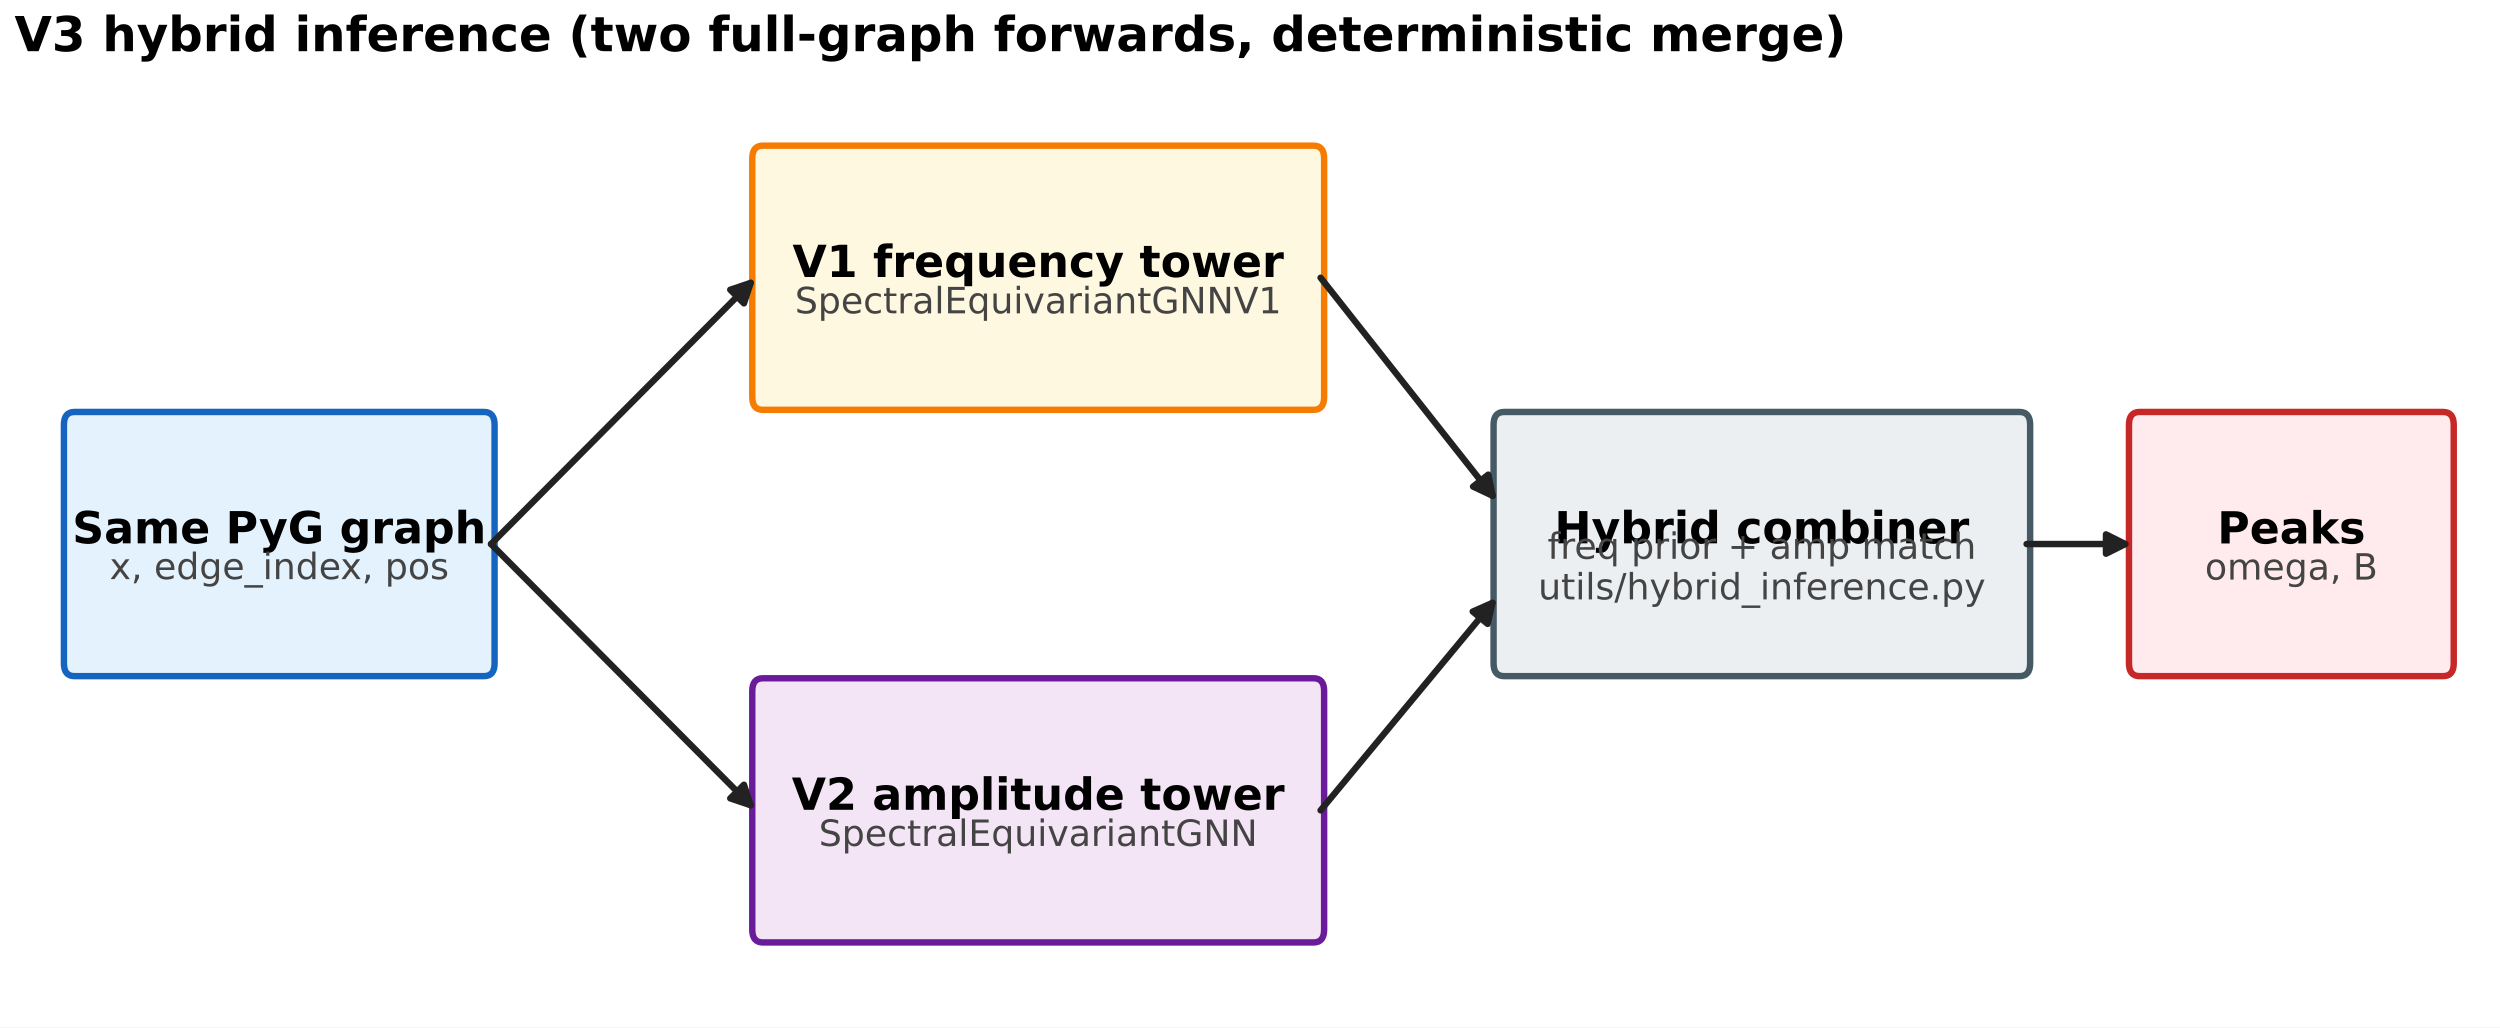
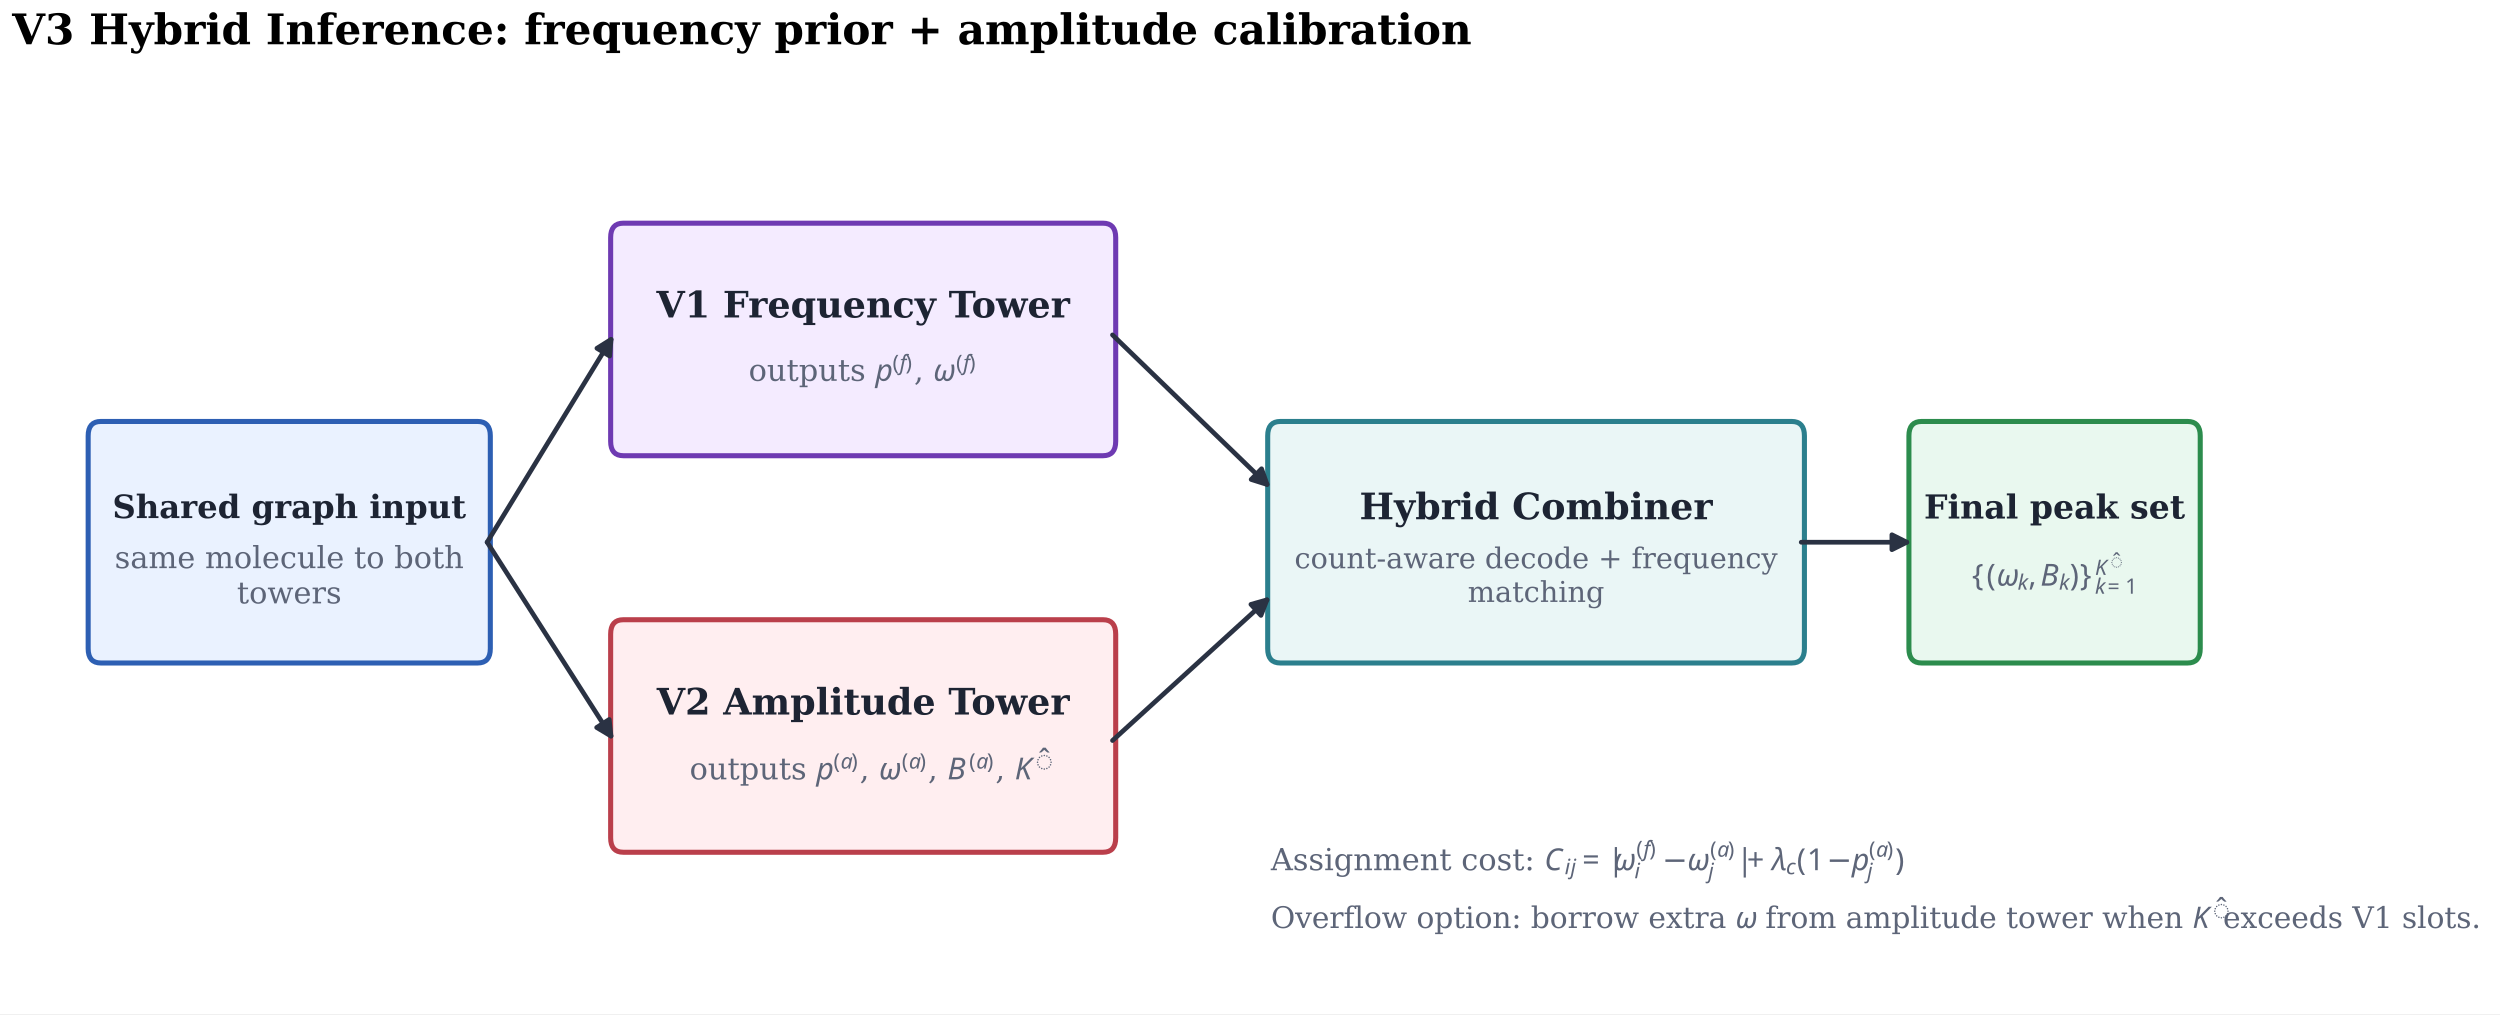
- <svg xmlns="http://www.w3.org/2000/svg" width="621pt" height="255.166pt" viewBox="0 0 621 255.166" version="1.1">
+ <svg xmlns="http://www.w3.org/2000/svg" width="739.38pt" height="299.898pt" viewBox="0 0 739.38 299.898" version="1.1">
  <defs>
    <style type="text/css">*{stroke-linejoin: round; stroke-linecap: butt}</style>
  </defs>
  <g id="figure_1">
    <g id="patch_1">
-       <path d="M 0 255.166  L 621 255.166  L 621 0  L 0 0  z " style="fill: #ffffff" />
+       <path d="M 0 299.898  L 739.38 299.898  L 739.38 0  L 0 0  z " style="fill: #ffffff" />
    </g>
    <g id="axes_1">
      <g id="patch_2">
-         <path d="M 18.507 167.953  L 120.222 167.953  Q 122.853 167.953 122.853 164.777  L 122.853 105.507  Q 122.853 102.332 120.222 102.332  L 18.507 102.332  Q 15.876 102.332 15.876 105.507  L 15.876 164.777  Q 15.876 167.953 18.507 167.953  z " clip-path="url(#p12313ee23b)" style="fill: #e3f2fd; stroke: #1565c0; stroke-width: 1.6; stroke-linejoin: miter" />
+         <path d="M 29.822 196.08  L 141.266 196.08  Q 145.012 196.08 145.012 191.815  L 145.012 128.912  Q 145.012 124.647 141.266 124.647  L 29.822 124.647  Q 26.076 124.647 26.076 128.912  L 26.076 191.815  Q 26.076 196.08 29.822 196.08  z " clip-path="url(#pcd08aa9a4f)" style="fill: #eaf2ff; stroke: #2d5fb3; stroke-width: 1.5; stroke-linejoin: miter" />
      </g>
      <g id="patch_3">
-         <path d="M 189.494 101.803  L 326.283 101.803  Q 328.914 101.803 328.914 98.627  L 328.914 39.357  Q 328.914 36.182 326.283 36.182  L 189.494 36.182  Q 186.863 36.182 186.863 39.357  L 186.863 98.627  Q 186.863 101.803 189.494 101.803  z " clip-path="url(#p12313ee23b)" style="fill: #fff8e1; stroke: #f57c00; stroke-width: 1.6; stroke-linejoin: miter" />
+         <path d="M 184.345 134.776  L 326.225 134.776  Q 329.971 134.776 329.971 130.511  L 329.971 70.273  Q 329.971 66.009 326.225 66.009  L 184.345 66.009  Q 180.599 66.009 180.599 70.273  L 180.599 130.511  Q 180.599 134.776 184.345 134.776  z " clip-path="url(#pcd08aa9a4f)" style="fill: #f4ebff; stroke: #6e3ab2; stroke-width: 1.5; stroke-linejoin: miter" />
      </g>
      <g id="patch_4">
-         <path d="M 189.494 234.103  L 326.283 234.103  Q 328.914 234.103 328.914 230.927  L 328.914 171.657  Q 328.914 168.482 326.283 168.482  L 189.494 168.482  Q 186.863 168.482 186.863 171.657  L 186.863 230.927  Q 186.863 234.103 189.494 234.103  z " clip-path="url(#p12313ee23b)" style="fill: #f3e5f5; stroke: #6a1b9a; stroke-width: 1.6; stroke-linejoin: miter" />
+         <path d="M 184.345 252.053  L 326.225 252.053  Q 329.971 252.053 329.971 247.788  L 329.971 187.55  Q 329.971 183.286 326.225 183.286  L 184.345 183.286  Q 180.599 183.286 180.599 187.55  L 180.599 247.788  Q 180.599 252.053 184.345 252.053  z " clip-path="url(#pcd08aa9a4f)" style="fill: #ffeef0; stroke: #ba3f4b; stroke-width: 1.5; stroke-linejoin: miter" />
      </g>
      <g id="patch_5">
-         <path d="M 373.634 167.953  L 501.655 167.953  Q 504.285 167.953 504.285 164.777  L 504.285 105.507  Q 504.285 102.332 501.655 102.332  L 373.634 102.332  Q 371.003 102.332 371.003 105.507  L 371.003 164.777  Q 371.003 167.953 373.634 167.953  z " clip-path="url(#p12313ee23b)" style="fill: #eceff1; stroke: #455a64; stroke-width: 1.6; stroke-linejoin: miter" />
+         <path d="M 378.67 196.08  L 529.915 196.08  Q 533.661 196.08 533.661 191.815  L 533.661 128.912  Q 533.661 124.647 529.915 124.647  L 378.67 124.647  Q 374.924 124.647 374.924 128.912  L 374.924 191.815  Q 374.924 196.08 378.67 196.08  z " clip-path="url(#pcd08aa9a4f)" style="fill: #eaf6f6; stroke: #2b7f8d; stroke-width: 1.5; stroke-linejoin: miter" />
      </g>
      <g id="patch_6">
-         <path d="M 531.468 167.953  L 606.878 167.953  Q 609.508 167.953 609.508 164.777  L 609.508 105.507  Q 609.508 102.332 606.878 102.332  L 531.468 102.332  Q 528.837 102.332 528.837 105.507  L 528.837 164.777  Q 528.837 167.953 531.468 167.953  z " clip-path="url(#p12313ee23b)" style="fill: #ffebee; stroke: #c62828; stroke-width: 1.6; stroke-linejoin: miter" />
+         <path d="M 568.312 196.08  L 646.978 196.08  Q 650.724 196.08 650.724 191.815  L 650.724 128.912  Q 650.724 124.647 646.978 124.647  L 568.312 124.647  Q 564.566 124.647 564.566 128.912  L 564.566 191.815  Q 564.566 196.08 568.312 196.08  z " clip-path="url(#pcd08aa9a4f)" style="fill: #e9f8ef; stroke: #2c8c4d; stroke-width: 1.5; stroke-linejoin: miter" />
      </g>
      <g id="patch_7">
-         <path d="M 121.976 135.142  Q 154.858 102.067 186.479 70.261  " clip-path="url(#p12313ee23b)" style="fill: none; stroke: #222222; stroke-width: 1.6; stroke-linecap: round" />
-         <path d="M 181.393 71.973  L 186.479 70.261  L 184.797 75.357  z " clip-path="url(#p12313ee23b)" style="fill: #222222; stroke: #222222; stroke-width: 1.6; stroke-linecap: round" />
+         <path d="M 144.076 160.363  Q 162.806 129.712 180.72 100.395  " clip-path="url(#pcd08aa9a4f)" style="fill: none; stroke: #2a3243; stroke-width: 1.4; stroke-linecap: round" />
+         <path d="M 176.548 103.003  L 180.72 100.395  L 180.303 105.297  z " clip-path="url(#pcd08aa9a4f)" style="fill: #2a3243; stroke: #2a3243; stroke-width: 1.4; stroke-linecap: round" />
      </g>
      <g id="patch_8">
-         <path d="M 121.976 135.142  Q 154.858 168.217 186.479 200.024  " clip-path="url(#p12313ee23b)" style="fill: none; stroke: #222222; stroke-width: 1.6; stroke-linecap: round" />
-         <path d="M 184.797 194.927  L 186.479 200.024  L 181.393 198.312  z " clip-path="url(#p12313ee23b)" style="fill: #222222; stroke: #222222; stroke-width: 1.6; stroke-linecap: round" />
+         <path d="M 144.076 160.363  Q 162.806 189.683 180.693 217.683  " clip-path="url(#pcd08aa9a4f)" style="fill: none; stroke: #2a3243; stroke-width: 1.4; stroke-linecap: round" />
+         <path d="M 180.178 212.79  L 180.693 217.683  L 176.47 215.159  z " clip-path="url(#pcd08aa9a4f)" style="fill: #2a3243; stroke: #2a3243; stroke-width: 1.4; stroke-linecap: round" />
      </g>
      <g id="patch_9">
-         <path d="M 328.037 68.992  Q 349.959 96.775 370.772 123.154  " clip-path="url(#p12313ee23b)" style="fill: none; stroke: #222222; stroke-width: 1.6; stroke-linecap: round" />
-         <path d="M 369.683 117.899  L 370.772 123.154  L 365.915 120.872  z " clip-path="url(#p12313ee23b)" style="fill: #222222; stroke: #222222; stroke-width: 1.6; stroke-linecap: round" />
+         <path d="M 329.035 99.06  Q 352.448 121.715 374.735 143.283  " clip-path="url(#pcd08aa9a4f)" style="fill: none; stroke: #2a3243; stroke-width: 1.4; stroke-linecap: round" />
+         <path d="M 373.103 138.642  L 374.735 143.283  L 370.043 141.804  z " clip-path="url(#pcd08aa9a4f)" style="fill: #2a3243; stroke: #2a3243; stroke-width: 1.4; stroke-linecap: round" />
      </g>
      <g id="patch_10">
-         <path d="M 328.037 201.292  Q 349.959 174.832 370.739 149.75  " clip-path="url(#p12313ee23b)" style="fill: none; stroke: #222222; stroke-width: 1.6; stroke-linecap: round" />
-         <path d="M 365.828 151.915  L 370.739 149.75  L 369.525 154.977  z " clip-path="url(#p12313ee23b)" style="fill: #222222; stroke: #222222; stroke-width: 1.6; stroke-linecap: round" />
+         <path d="M 329.035 219.002  Q 352.448 197.679 374.703 177.41  " clip-path="url(#pcd08aa9a4f)" style="fill: none; stroke: #2a3243; stroke-width: 1.4; stroke-linecap: round" />
+         <path d="M 369.969 178.746  L 374.703 177.41  L 372.931 181.999  z " clip-path="url(#pcd08aa9a4f)" style="fill: #2a3243; stroke: #2a3243; stroke-width: 1.4; stroke-linecap: round" />
      </g>
      <g id="patch_11">
-         <path d="M 503.409 135.142  Q 516.561 135.142 527.925 135.142  " clip-path="url(#p12313ee23b)" style="fill: none; stroke: #222222; stroke-width: 1.6; stroke-linecap: round" />
-         <path d="M 523.125 132.742  L 527.925 135.142  L 523.125 137.542  z " clip-path="url(#p12313ee23b)" style="fill: #222222; stroke: #222222; stroke-width: 1.6; stroke-linecap: round" />
+         <path d="M 532.724 160.363  Q 549.113 160.363 563.937 160.363  " clip-path="url(#pcd08aa9a4f)" style="fill: none; stroke: #2a3243; stroke-width: 1.4; stroke-linecap: round" />
+         <path d="M 559.537 158.163  L 563.937 160.363  L 559.537 162.563  z " clip-path="url(#pcd08aa9a4f)" style="fill: #2a3243; stroke: #2a3243; stroke-width: 1.4; stroke-linecap: round" />
      </g>
      <g id="text_1">
-         <text style="font-weight: 700; font-size: 11px; font-family: 'DejaVu Sans'; text-anchor: middle" x="69.364" y="134.959" transform="rotate(-0 69.36429 134.9593)">Same PyG graph</text>
+         <g clip-path="url(#p2c5b3eb5e6)">
+           <text style="font-weight: 600; font-size: 9.55px; font-family: 'DejaVu Serif'; text-anchor: middle; fill: #1d2433" x="85.544" y="153.229" transform="rotate(-0 85.54406 153.2287)">Shared graph input</text>
+         </g>
      </g>
      <g id="text_2">
-         <text style="font-size: 9px; font-family: 'DejaVu Sans'; text-anchor: middle; fill: #444444" x="69.364" y="143.851" transform="rotate(-0 69.36429 143.8508)">x, edge_index, pos</text>
+         <g clip-path="url(#pa8ca3dab40)">
+           <text style="font-size: 9px; font-family: 'DejaVu Serif'; fill: #5d6578" transform="translate(33.9164 168.0319)">same molecule to both</text>
+         </g>
+         <g clip-path="url(#p41b911eff7)">
+           <text style="font-size: 9px; font-family: 'DejaVu Serif'; fill: #5d6578" transform="translate(70.0514 178.4518)">towers</text>
+         </g>
      </g>
      <g id="text_3">
-         <text style="font-weight: 700; font-size: 11px; font-family: 'DejaVu Sans'; text-anchor: middle" x="257.889" y="68.809" transform="rotate(-0 257.8886 68.80927)">V1 frequency tower</text>
+         <g clip-path="url(#pbb068180cd)">
+           <text style="font-weight: 600; font-size: 10.8px; font-family: 'DejaVu Serif'; text-anchor: middle; fill: #1d2433" x="255.285" y="93.89" transform="rotate(-0 255.2853 93.88999)">V1 Frequency Tower</text>
+         </g>
      </g>
      <g id="text_4">
-         <text style="font-size: 9px; font-family: 'DejaVu Sans'; text-anchor: middle; fill: #444444" x="257.889" y="77.826" transform="rotate(-0 257.8886 77.82596)">SpectralEquivariantGNNV1</text>
+         <g clip-path="url(#p78719449dc)">
+           <g style="fill: #5d6578" transform="translate(221.4003 113.1775)">
+             <text>
+               <tspan x="0" y="-0.548" style="font-size: 9px; font-family: 'DejaVu Serif'; fill: #5d6578">o</tspan>
+               <tspan x="5.418" y="-0.548" style="font-size: 9px; font-family: 'DejaVu Serif'; fill: #5d6578">u</tspan>
+               <tspan x="11.215" y="-0.548" style="font-size: 9px; font-family: 'DejaVu Serif'; fill: #5d6578">t</tspan>
+               <tspan x="14.832" y="-0.548" style="font-size: 9px; font-family: 'DejaVu Serif'; fill: #5d6578">p</tspan>
+               <tspan x="20.593" y="-0.548" style="font-size: 9px; font-family: 'DejaVu Serif'; fill: #5d6578">u</tspan>
+               <tspan x="26.389" y="-0.548" style="font-size: 9px; font-family: 'DejaVu Serif'; fill: #5d6578">t</tspan>
+               <tspan x="30.006" y="-0.548" style="font-size: 9px; font-family: 'DejaVu Serif'; fill: #5d6578">s</tspan>
+               <tspan x="34.625" y="-0.548" style="font-size: 9px; font-family: 'DejaVu Serif'; fill: #5d6578"> </tspan>
+               <tspan x="48.921" y="-0.548" style="font-size: 9px; font-family: 'DejaVu Serif'; fill: #5d6578">,</tspan>
+               <tspan x="51.782" y="-0.548" style="font-size: 9px; font-family: 'DejaVu Serif'; fill: #5d6578"> </tspan>
+               <tspan x="37.485" y="-0.548" style="font-style: italic; font-size: 9px; font-family: 'STIXGeneral'; fill: #5d6578">p</tspan>
+               <tspan x="54.643" y="-0.548" style="font-style: italic; font-size: 9px; font-family: 'STIXGeneral'; fill: #5d6578">ω</tspan>
+               <tspan x="42.577" y="-3.723" style="font-size: 6.3px; font-family: 'STIXGeneral'; fill: #5d6578">(</tspan>
+               <tspan x="46.426" y="-3.723" style="font-size: 6.3px; font-family: 'STIXGeneral'; fill: #5d6578">)</tspan>
+               <tspan x="61.369" y="-3.723" style="font-size: 6.3px; font-family: 'STIXGeneral'; fill: #5d6578">(</tspan>
+               <tspan x="65.218" y="-3.723" style="font-size: 6.3px; font-family: 'STIXGeneral'; fill: #5d6578">)</tspan>
+               <tspan x="44.675" y="-3.723" style="font-style: italic; font-size: 6.3px; font-family: 'STIXGeneral'; fill: #5d6578">f</tspan>
+               <tspan x="63.467" y="-3.723" style="font-style: italic; font-size: 6.3px; font-family: 'STIXGeneral'; fill: #5d6578">f</tspan>
+             </text>
+           </g>
+         </g>
      </g>
      <g id="text_5">
-         <text style="font-weight: 700; font-size: 11px; font-family: 'DejaVu Sans'; text-anchor: middle" x="257.889" y="201.152" transform="rotate(-0 257.8886 201.1522)">V2 amplitude tower</text>
+         <g clip-path="url(#p3527260207)">
+           <text style="font-weight: 600; font-size: 10.8px; font-family: 'DejaVu Serif'; text-anchor: middle; fill: #1d2433" x="255.285" y="211.32" transform="rotate(-0 255.2853 211.3205)">V2 Amplitude Tower</text>
+         </g>
      </g>
      <g id="text_6">
-         <text style="font-size: 9px; font-family: 'DejaVu Sans'; text-anchor: middle; fill: #444444" x="257.889" y="210.126" transform="rotate(-0 257.8886 210.126)">SpectralEquivariantGNN</text>
+         <g clip-path="url(#p353e3dfd67)">
+           <g style="fill: #5d6578" transform="translate(203.9403 230.9944)">
+             <text>
+               <tspan x="0" y="-0.5" style="font-size: 9px; font-family: 'DejaVu Serif'; fill: #5d6578">o</tspan>
+               <tspan x="5.418" y="-0.5" style="font-size: 9px; font-family: 'DejaVu Serif'; fill: #5d6578">u</tspan>
+               <tspan x="11.215" y="-0.5" style="font-size: 9px; font-family: 'DejaVu Serif'; fill: #5d6578">t</tspan>
+               <tspan x="14.832" y="-0.5" style="font-size: 9px; font-family: 'DejaVu Serif'; fill: #5d6578">p</tspan>
+               <tspan x="20.593" y="-0.5" style="font-size: 9px; font-family: 'DejaVu Serif'; fill: #5d6578">u</tspan>
+               <tspan x="26.389" y="-0.5" style="font-size: 9px; font-family: 'DejaVu Serif'; fill: #5d6578">t</tspan>
+               <tspan x="30.006" y="-0.5" style="font-size: 9px; font-family: 'DejaVu Serif'; fill: #5d6578">s</tspan>
+               <tspan x="34.625" y="-0.5" style="font-size: 9px; font-family: 'DejaVu Serif'; fill: #5d6578"> </tspan>
+               <tspan x="50.326" y="-0.5" style="font-size: 9px; font-family: 'DejaVu Serif'; fill: #5d6578">,</tspan>
+               <tspan x="53.187" y="-0.5" style="font-size: 9px; font-family: 'DejaVu Serif'; fill: #5d6578"> </tspan>
+               <tspan x="70.523" y="-0.5" style="font-size: 9px; font-family: 'DejaVu Serif'; fill: #5d6578">,</tspan>
+               <tspan x="73.384" y="-0.5" style="font-size: 9px; font-family: 'DejaVu Serif'; fill: #5d6578"> </tspan>
+               <tspan x="90.448" y="-0.5" style="font-size: 9px; font-family: 'DejaVu Serif'; fill: #5d6578">,</tspan>
+               <tspan x="93.309" y="-0.5" style="font-size: 9px; font-family: 'DejaVu Serif'; fill: #5d6578"> </tspan>
+               <tspan x="37.485" y="-0.5" style="font-style: italic; font-size: 9px; font-family: 'STIXGeneral'; fill: #5d6578">p</tspan>
+               <tspan x="56.048" y="-0.5" style="font-style: italic; font-size: 9px; font-family: 'STIXGeneral'; fill: #5d6578">ω</tspan>
+               <tspan x="76.245" y="-0.5" style="font-style: italic; font-size: 9px; font-family: 'STIXGeneral'; fill: #5d6578">B</tspan>
+               <tspan x="96.17" y="-0.5" style="font-style: italic; font-size: 9px; font-family: 'STIXGeneral'; fill: #5d6578">K</tspan>
+               <tspan x="42.577" y="-3.675" style="font-size: 6.3px; font-family: 'STIXGeneral'; fill: #5d6578">(</tspan>
+               <tspan x="47.831" y="-3.675" style="font-size: 6.3px; font-family: 'STIXGeneral'; fill: #5d6578">)</tspan>
+               <tspan x="62.774" y="-3.675" style="font-size: 6.3px; font-family: 'STIXGeneral'; fill: #5d6578">(</tspan>
+               <tspan x="68.028" y="-3.675" style="font-size: 6.3px; font-family: 'STIXGeneral'; fill: #5d6578">)</tspan>
+               <tspan x="82.7" y="-3.675" style="font-size: 6.3px; font-family: 'STIXGeneral'; fill: #5d6578">(</tspan>
+               <tspan x="87.954" y="-3.675" style="font-size: 6.3px; font-family: 'STIXGeneral'; fill: #5d6578">)</tspan>
+               <tspan x="44.675" y="-3.675" style="font-style: italic; font-size: 6.3px; font-family: 'STIXGeneral'; fill: #5d6578">a</tspan>
+               <tspan x="64.872" y="-3.675" style="font-style: italic; font-size: 6.3px; font-family: 'STIXGeneral'; fill: #5d6578">a</tspan>
+               <tspan x="84.797" y="-3.675" style="font-style: italic; font-size: 6.3px; font-family: 'STIXGeneral'; fill: #5d6578">a</tspan>
+               <tspan x="102.244" y="-2.938" style="font-size: 9px; font-family: 'STIXGeneral'; fill: #5d6578">̂</tspan>
+             </text>
+           </g>
+         </g>
      </g>
      <g id="text_7">
-         <text style="font-weight: 700; font-size: 11px; font-family: 'DejaVu Sans'; text-anchor: middle" x="437.644" y="134.959" transform="rotate(-0 437.6443 134.9593)">Hybrid combiner</text>
+         <g clip-path="url(#p9e9b5938a2)">
+           <text style="font-weight: 600; font-size: 10.8px; font-family: 'DejaVu Serif'; text-anchor: middle; fill: #1d2433" x="454.292" y="153.565" transform="rotate(-0 454.2923 153.5648)">Hybrid Combiner</text>
+         </g>
      </g>
      <g id="text_8">
-         <text style="font-size: 9px; font-family: 'DejaVu Sans'; fill: #444444" transform="translate(384.4051 138.8118)">freq prior + amp match</text>
-         <text style="font-size: 9px; font-family: 'DejaVu Sans'; fill: #444444" transform="translate(382.0707 148.8898)">utils/hybrid_inference.py</text>
+         <g clip-path="url(#pb3b4783b3e)">
+           <text style="font-size: 8.5px; font-family: 'DejaVu Serif'; fill: #5d6578" transform="translate(382.8458 168.0625)">count-aware decode + frequency</text>
+         </g>
+         <g clip-path="url(#pf73fc1d9f1)">
+           <text style="font-size: 8.5px; font-family: 'DejaVu Serif'; fill: #5d6578" transform="translate(434.0856 178.0244)">matching</text>
+         </g>
      </g>
      <g id="text_9">
-         <text style="font-weight: 700; font-size: 11px; font-family: 'DejaVu Sans'; text-anchor: middle" x="569.173" y="135.002" transform="rotate(-0 569.1729 135.0022)">Peaks</text>
+         <g clip-path="url(#p354fa22433)">
+           <text style="font-weight: 600; font-size: 9.8px; font-family: 'DejaVu Serif'; text-anchor: middle; fill: #1d2433" x="607.645" y="153.366" transform="rotate(-0 607.6448 153.3656)">Final peak set</text>
+         </g>
      </g>
      <g id="text_10">
-         <text style="font-size: 9px; font-family: 'DejaVu Sans'; text-anchor: middle; fill: #444444" x="569.173" y="143.976" transform="rotate(-0 569.1729 143.976)">omega, B</text>
+         <g clip-path="url(#p2cdfcba426)">
+           <g style="fill: #5d6578" transform="translate(583.2098 174.0884)">
+             <text>
+               <tspan x="0" y="-0.875" style="font-size: 9px; font-family: 'STIXGeneral'; fill: #5d6578">{</tspan>
+               <tspan x="4.32" y="-0.875" style="font-size: 9px; font-family: 'STIXGeneral'; fill: #5d6578">(</tspan>
+               <tspan x="16.685" y="-0.875" style="font-size: 9px; font-family: 'STIXGeneral'; fill: #5d6578">,</tspan>
+               <tspan x="28.928" y="-0.875" style="font-size: 9px; font-family: 'STIXGeneral'; fill: #5d6578">)</tspan>
+               <tspan x="31.925" y="-0.875" style="font-size: 9px; font-family: 'STIXGeneral'; fill: #5d6578">}</tspan>
+               <tspan x="7.317" y="-0.875" style="font-style: italic; font-size: 9px; font-family: 'STIXGeneral'; fill: #5d6578">ω</tspan>
+               <tspan x="20.235" y="-0.875" style="font-style: italic; font-size: 9px; font-family: 'STIXGeneral'; fill: #5d6578">B</tspan>
+               <tspan x="13.491" y="0.316" style="font-style: italic; font-size: 6.3px; font-family: 'STIXGeneral'; fill: #5d6578">k</tspan>
+               <tspan x="25.734" y="0.316" style="font-style: italic; font-size: 6.3px; font-family: 'STIXGeneral'; fill: #5d6578">k</tspan>
+               <tspan x="36.384" y="-4.05" style="font-style: italic; font-size: 6.3px; font-family: 'STIXGeneral'; fill: #5d6578">K</tspan>
+               <tspan x="36.384" y="1.506" style="font-style: italic; font-size: 6.3px; font-family: 'STIXGeneral'; fill: #5d6578">k</tspan>
+               <tspan x="40.091" y="1.506" style="font-size: 6.3px; font-family: 'STIXGeneral'; fill: #5d6578">=</tspan>
+               <tspan x="40.914" y="-5.903" style="font-size: 6.3px; font-family: 'STIXGeneral'; fill: #5d6578">̂</tspan>
+               <tspan x="45.316" y="1.506" style="font-size: 6.3px; font-family: 'STIXGeneral'; fill: #5d6578">1</tspan>
+             </text>
+           </g>
+         </g>
      </g>
      <g id="text_11">
-         <text style="font-weight: 700; font-size: 12px; font-family: 'DejaVu Sans'; text-anchor: start" x="3.6" y="12.718" transform="rotate(-0 3.6 12.71813)">V3 hybrid inference  (two full-graph forwards, deterministic merge)</text>
+         <g style="fill: #5d6578" transform="translate(375.8601 257.9165)">
+           <text>
+             <tspan x="0" y="-0.555" style="font-size: 9px; font-family: 'DejaVu Serif'; fill: #5d6578">A</tspan>
+             <tspan x="6.5" y="-0.555" style="font-size: 9px; font-family: 'DejaVu Serif'; fill: #5d6578">s</tspan>
+             <tspan x="11.118" y="-0.555" style="font-size: 9px; font-family: 'DejaVu Serif'; fill: #5d6578">s</tspan>
+             <tspan x="15.737" y="-0.555" style="font-size: 9px; font-family: 'DejaVu Serif'; fill: #5d6578">i</tspan>
+             <tspan x="18.615" y="-0.555" style="font-size: 9px; font-family: 'DejaVu Serif'; fill: #5d6578">g</tspan>
+             <tspan x="24.376" y="-0.555" style="font-size: 9px; font-family: 'DejaVu Serif'; fill: #5d6578">n</tspan>
+             <tspan x="30.173" y="-0.555" style="font-size: 9px; font-family: 'DejaVu Serif'; fill: #5d6578">m</tspan>
+             <tspan x="38.707" y="-0.555" style="font-size: 9px; font-family: 'DejaVu Serif'; fill: #5d6578">e</tspan>
+             <tspan x="44.033" y="-0.555" style="font-size: 9px; font-family: 'DejaVu Serif'; fill: #5d6578">n</tspan>
+             <tspan x="49.83" y="-0.555" style="font-size: 9px; font-family: 'DejaVu Serif'; fill: #5d6578">t</tspan>
+             <tspan x="53.446" y="-0.555" style="font-size: 9px; font-family: 'DejaVu Serif'; fill: #5d6578"> </tspan>
+             <tspan x="56.307" y="-0.555" style="font-size: 9px; font-family: 'DejaVu Serif'; fill: #5d6578">c</tspan>
+             <tspan x="61.348" y="-0.555" style="font-size: 9px; font-family: 'DejaVu Serif'; fill: #5d6578">o</tspan>
+             <tspan x="66.766" y="-0.555" style="font-size: 9px; font-family: 'DejaVu Serif'; fill: #5d6578">s</tspan>
+             <tspan x="71.385" y="-0.555" style="font-size: 9px; font-family: 'DejaVu Serif'; fill: #5d6578">t</tspan>
+             <tspan x="75.001" y="-0.555" style="font-size: 9px; font-family: 'DejaVu Serif'; fill: #5d6578">:</tspan>
+             <tspan x="78.034" y="-0.555" style="font-size: 9px; font-family: 'DejaVu Serif'; fill: #5d6578"> </tspan>
+             <tspan x="80.895" y="-0.555" style="font-style: italic; font-size: 9px; font-family: 'STIXGeneral'; fill: #5d6578">C</tspan>
+             <tspan x="101.361" y="-0.555" style="font-style: italic; font-size: 9px; font-family: 'STIXGeneral'; fill: #5d6578">ω</tspan>
+             <tspan x="123.196" y="-0.555" style="font-style: italic; font-size: 9px; font-family: 'STIXGeneral'; fill: #5d6578">ω</tspan>
+             <tspan x="148.235" y="-0.555" style="font-style: italic; font-size: 9px; font-family: 'STIXGeneral'; fill: #5d6578">λ</tspan>
+             <tspan x="171.813" y="-0.555" style="font-style: italic; font-size: 9px; font-family: 'STIXGeneral'; fill: #5d6578">p</tspan>
+             <tspan x="86.898" y="0.636" style="font-style: italic; font-size: 6.3px; font-family: 'STIXGeneral'; fill: #5d6578">i</tspan>
+             <tspan x="88.649" y="0.636" style="font-style: italic; font-size: 6.3px; font-family: 'STIXGeneral'; fill: #5d6578">j</tspan>
+             <tspan x="107.535" y="1.827" style="font-style: italic; font-size: 6.3px; font-family: 'STIXGeneral'; fill: #5d6578">i</tspan>
+             <tspan x="110.186" y="-4.723" style="font-style: italic; font-size: 6.3px; font-family: 'STIXGeneral'; fill: #5d6578">f</tspan>
+             <tspan x="129.37" y="1.827" style="font-style: italic; font-size: 6.3px; font-family: 'STIXGeneral'; fill: #5d6578">j</tspan>
+             <tspan x="132.02" y="-4.527" style="font-style: italic; font-size: 6.3px; font-family: 'STIXGeneral'; fill: #5d6578">a</tspan>
+             <tspan x="152.357" y="0.636" style="font-style: italic; font-size: 6.3px; font-family: 'STIXGeneral'; fill: #5d6578">c</tspan>
+             <tspan x="176.349" y="1.827" style="font-style: italic; font-size: 6.3px; font-family: 'STIXGeneral'; fill: #5d6578">j</tspan>
+             <tspan x="179.002" y="-4.527" style="font-style: italic; font-size: 6.3px; font-family: 'STIXGeneral'; fill: #5d6578">a</tspan>
+             <tspan x="92.097" y="-0.555" style="font-size: 9px; font-family: 'STIXGeneral'; fill: #5d6578">=</tspan>
+             <tspan x="99.561" y="-0.555" style="font-size: 9px; font-family: 'STIXGeneral'; fill: #5d6578">|</tspan>
+             <tspan x="115.731" y="-0.555" style="font-size: 9px; font-family: 'STIXGeneral'; fill: #5d6578">−</tspan>
+             <tspan x="137.671" y="-0.555" style="font-size: 9px; font-family: 'STIXGeneral'; fill: #5d6578">|</tspan>
+             <tspan x="140.771" y="-0.555" style="font-size: 9px; font-family: 'STIXGeneral'; fill: #5d6578">+</tspan>
+             <tspan x="155.552" y="-0.555" style="font-size: 9px; font-family: 'STIXGeneral'; fill: #5d6578">(</tspan>
+             <tspan x="158.549" y="-0.555" style="font-size: 9px; font-family: 'STIXGeneral'; fill: #5d6578">1</tspan>
+             <tspan x="164.348" y="-0.555" style="font-size: 9px; font-family: 'STIXGeneral'; fill: #5d6578">−</tspan>
+             <tspan x="184.653" y="-0.555" style="font-size: 9px; font-family: 'STIXGeneral'; fill: #5d6578">)</tspan>
+             <tspan x="108.088" y="-4.723" style="font-size: 6.3px; font-family: 'STIXGeneral'; fill: #5d6578">(</tspan>
+             <tspan x="111.937" y="-4.723" style="font-size: 6.3px; font-family: 'STIXGeneral'; fill: #5d6578">)</tspan>
+             <tspan x="129.922" y="-4.527" style="font-size: 6.3px; font-family: 'STIXGeneral'; fill: #5d6578">(</tspan>
+             <tspan x="135.177" y="-4.527" style="font-size: 6.3px; font-family: 'STIXGeneral'; fill: #5d6578">)</tspan>
+             <tspan x="176.904" y="-4.527" style="font-size: 6.3px; font-family: 'STIXGeneral'; fill: #5d6578">(</tspan>
+             <tspan x="182.159" y="-4.527" style="font-size: 6.3px; font-family: 'STIXGeneral'; fill: #5d6578">)</tspan>
+           </text>
+         </g>
+       </g>
+       <g id="text_12">
+         <g style="fill: #5d6578" transform="translate(375.8601 274.975)">
+           <text>
+             <tspan x="0" y="-0.525" style="font-size: 8.8px; font-family: 'DejaVu Serif'; fill: #5d6578">O</tspan>
+             <tspan x="7.173" y="-0.525" style="font-size: 8.8px; font-family: 'DejaVu Serif'; fill: #5d6578">v</tspan>
+             <tspan x="12.117" y="-0.525" style="font-size: 8.8px; font-family: 'DejaVu Serif'; fill: #5d6578">e</tspan>
+             <tspan x="17.295" y="-0.525" style="font-size: 8.8px; font-family: 'DejaVu Serif'; fill: #5d6578">r</tspan>
+             <tspan x="21.478" y="-0.525" style="font-size: 8.8px; font-family: 'DejaVu Serif'; fill: #5d6578">f</tspan>
+             <tspan x="24.716" y="-0.525" style="font-size: 8.8px; font-family: 'DejaVu Serif'; fill: #5d6578">l</tspan>
+             <tspan x="27.515" y="-0.525" style="font-size: 8.8px; font-family: 'DejaVu Serif'; fill: #5d6578">o</tspan>
+             <tspan x="32.783" y="-0.525" style="font-size: 8.8px; font-family: 'DejaVu Serif'; fill: #5d6578">w</tspan>
+             <tspan x="40.272" y="-0.525" style="font-size: 8.8px; font-family: 'DejaVu Serif'; fill: #5d6578"> </tspan>
+             <tspan x="43.054" y="-0.525" style="font-size: 8.8px; font-family: 'DejaVu Serif'; fill: #5d6578">o</tspan>
+             <tspan x="48.322" y="-0.525" style="font-size: 8.8px; font-family: 'DejaVu Serif'; fill: #5d6578">p</tspan>
+             <tspan x="53.923" y="-0.525" style="font-size: 8.8px; font-family: 'DejaVu Serif'; fill: #5d6578">t</tspan>
+             <tspan x="57.439" y="-0.525" style="font-size: 8.8px; font-family: 'DejaVu Serif'; fill: #5d6578">i</tspan>
+             <tspan x="60.237" y="-0.525" style="font-size: 8.8px; font-family: 'DejaVu Serif'; fill: #5d6578">o</tspan>
+             <tspan x="65.505" y="-0.525" style="font-size: 8.8px; font-family: 'DejaVu Serif'; fill: #5d6578">n</tspan>
+             <tspan x="71.141" y="-0.525" style="font-size: 8.8px; font-family: 'DejaVu Serif'; fill: #5d6578">:</tspan>
+             <tspan x="74.089" y="-0.525" style="font-size: 8.8px; font-family: 'DejaVu Serif'; fill: #5d6578"> </tspan>
+             <tspan x="76.87" y="-0.525" style="font-size: 8.8px; font-family: 'DejaVu Serif'; fill: #5d6578">b</tspan>
+             <tspan x="82.471" y="-0.525" style="font-size: 8.8px; font-family: 'DejaVu Serif'; fill: #5d6578">o</tspan>
+             <tspan x="87.739" y="-0.525" style="font-size: 8.8px; font-family: 'DejaVu Serif'; fill: #5d6578">r</tspan>
+             <tspan x="91.922" y="-0.525" style="font-size: 8.8px; font-family: 'DejaVu Serif'; fill: #5d6578">r</tspan>
+             <tspan x="96.105" y="-0.525" style="font-size: 8.8px; font-family: 'DejaVu Serif'; fill: #5d6578">o</tspan>
+             <tspan x="101.373" y="-0.525" style="font-size: 8.8px; font-family: 'DejaVu Serif'; fill: #5d6578">w</tspan>
+             <tspan x="108.862" y="-0.525" style="font-size: 8.8px; font-family: 'DejaVu Serif'; fill: #5d6578"> </tspan>
+             <tspan x="111.644" y="-0.525" style="font-size: 8.8px; font-family: 'DejaVu Serif'; fill: #5d6578">e</tspan>
+             <tspan x="116.822" y="-0.525" style="font-size: 8.8px; font-family: 'DejaVu Serif'; fill: #5d6578">x</tspan>
+             <tspan x="121.757" y="-0.525" style="font-size: 8.8px; font-family: 'DejaVu Serif'; fill: #5d6578">t</tspan>
+             <tspan x="125.273" y="-0.525" style="font-size: 8.8px; font-family: 'DejaVu Serif'; fill: #5d6578">r</tspan>
+             <tspan x="129.456" y="-0.525" style="font-size: 8.8px; font-family: 'DejaVu Serif'; fill: #5d6578">a</tspan>
+             <tspan x="134.672" y="-0.525" style="font-size: 8.8px; font-family: 'DejaVu Serif'; fill: #5d6578"> </tspan>
+             <tspan x="143.456" y="-0.525" style="font-size: 8.8px; font-family: 'DejaVu Serif'; fill: #5d6578"> </tspan>
+             <tspan x="146.237" y="-0.525" style="font-size: 8.8px; font-family: 'DejaVu Serif'; fill: #5d6578">f</tspan>
+             <tspan x="149.476" y="-0.525" style="font-size: 8.8px; font-family: 'DejaVu Serif'; fill: #5d6578">r</tspan>
+             <tspan x="153.659" y="-0.525" style="font-size: 8.8px; font-family: 'DejaVu Serif'; fill: #5d6578">o</tspan>
+             <tspan x="158.927" y="-0.525" style="font-size: 8.8px; font-family: 'DejaVu Serif'; fill: #5d6578">m</tspan>
+             <tspan x="167.224" y="-0.525" style="font-size: 8.8px; font-family: 'DejaVu Serif'; fill: #5d6578"> </tspan>
+             <tspan x="170.005" y="-0.525" style="font-size: 8.8px; font-family: 'DejaVu Serif'; fill: #5d6578">a</tspan>
+             <tspan x="175.222" y="-0.525" style="font-size: 8.8px; font-family: 'DejaVu Serif'; fill: #5d6578">m</tspan>
+             <tspan x="183.519" y="-0.525" style="font-size: 8.8px; font-family: 'DejaVu Serif'; fill: #5d6578">p</tspan>
+             <tspan x="189.12" y="-0.525" style="font-size: 8.8px; font-family: 'DejaVu Serif'; fill: #5d6578">l</tspan>
+             <tspan x="191.919" y="-0.525" style="font-size: 8.8px; font-family: 'DejaVu Serif'; fill: #5d6578">i</tspan>
+             <tspan x="194.717" y="-0.525" style="font-size: 8.8px; font-family: 'DejaVu Serif'; fill: #5d6578">t</tspan>
+             <tspan x="198.233" y="-0.525" style="font-size: 8.8px; font-family: 'DejaVu Serif'; fill: #5d6578">u</tspan>
+             <tspan x="203.869" y="-0.525" style="font-size: 8.8px; font-family: 'DejaVu Serif'; fill: #5d6578">d</tspan>
+             <tspan x="209.47" y="-0.525" style="font-size: 8.8px; font-family: 'DejaVu Serif'; fill: #5d6578">e</tspan>
+             <tspan x="214.648" y="-0.525" style="font-size: 8.8px; font-family: 'DejaVu Serif'; fill: #5d6578"> </tspan>
+             <tspan x="217.429" y="-0.525" style="font-size: 8.8px; font-family: 'DejaVu Serif'; fill: #5d6578">t</tspan>
+             <tspan x="220.946" y="-0.525" style="font-size: 8.8px; font-family: 'DejaVu Serif'; fill: #5d6578">o</tspan>
+             <tspan x="226.214" y="-0.525" style="font-size: 8.8px; font-family: 'DejaVu Serif'; fill: #5d6578">w</tspan>
+             <tspan x="233.703" y="-0.525" style="font-size: 8.8px; font-family: 'DejaVu Serif'; fill: #5d6578">e</tspan>
+             <tspan x="238.882" y="-0.525" style="font-size: 8.8px; font-family: 'DejaVu Serif'; fill: #5d6578">r</tspan>
+             <tspan x="243.064" y="-0.525" style="font-size: 8.8px; font-family: 'DejaVu Serif'; fill: #5d6578"> </tspan>
+             <tspan x="245.846" y="-0.525" style="font-size: 8.8px; font-family: 'DejaVu Serif'; fill: #5d6578">w</tspan>
+             <tspan x="253.335" y="-0.525" style="font-size: 8.8px; font-family: 'DejaVu Serif'; fill: #5d6578">h</tspan>
+             <tspan x="258.971" y="-0.525" style="font-size: 8.8px; font-family: 'DejaVu Serif'; fill: #5d6578">e</tspan>
+             <tspan x="264.149" y="-0.525" style="font-size: 8.8px; font-family: 'DejaVu Serif'; fill: #5d6578">n</tspan>
+             <tspan x="269.784" y="-0.525" style="font-size: 8.8px; font-family: 'DejaVu Serif'; fill: #5d6578"> </tspan>
+             <tspan x="278.816" y="-0.525" style="font-size: 8.8px; font-family: 'DejaVu Serif'; fill: #5d6578"> </tspan>
+             <tspan x="281.597" y="-0.525" style="font-size: 8.8px; font-family: 'DejaVu Serif'; fill: #5d6578">e</tspan>
+             <tspan x="286.775" y="-0.525" style="font-size: 8.8px; font-family: 'DejaVu Serif'; fill: #5d6578">x</tspan>
+             <tspan x="291.71" y="-0.525" style="font-size: 8.8px; font-family: 'DejaVu Serif'; fill: #5d6578">c</tspan>
+             <tspan x="296.61" y="-0.525" style="font-size: 8.8px; font-family: 'DejaVu Serif'; fill: #5d6578">e</tspan>
+             <tspan x="301.789" y="-0.525" style="font-size: 8.8px; font-family: 'DejaVu Serif'; fill: #5d6578">e</tspan>
+             <tspan x="306.967" y="-0.525" style="font-size: 8.8px; font-family: 'DejaVu Serif'; fill: #5d6578">d</tspan>
+             <tspan x="312.568" y="-0.525" style="font-size: 8.8px; font-family: 'DejaVu Serif'; fill: #5d6578">s</tspan>
+             <tspan x="317.058" y="-0.525" style="font-size: 8.8px; font-family: 'DejaVu Serif'; fill: #5d6578"> </tspan>
+             <tspan x="319.84" y="-0.525" style="font-size: 8.8px; font-family: 'DejaVu Serif'; fill: #5d6578">V</tspan>
+             <tspan x="326.159" y="-0.525" style="font-size: 8.8px; font-family: 'DejaVu Serif'; fill: #5d6578">1</tspan>
+             <tspan x="331.726" y="-0.525" style="font-size: 8.8px; font-family: 'DejaVu Serif'; fill: #5d6578"> </tspan>
+             <tspan x="334.507" y="-0.525" style="font-size: 8.8px; font-family: 'DejaVu Serif'; fill: #5d6578">s</tspan>
+             <tspan x="338.997" y="-0.525" style="font-size: 8.8px; font-family: 'DejaVu Serif'; fill: #5d6578">l</tspan>
+             <tspan x="341.796" y="-0.525" style="font-size: 8.8px; font-family: 'DejaVu Serif'; fill: #5d6578">o</tspan>
+             <tspan x="347.064" y="-0.525" style="font-size: 8.8px; font-family: 'DejaVu Serif'; fill: #5d6578">t</tspan>
+             <tspan x="350.58" y="-0.525" style="font-size: 8.8px; font-family: 'DejaVu Serif'; fill: #5d6578">s</tspan>
+             <tspan x="355.07" y="-0.525" style="font-size: 8.8px; font-family: 'DejaVu Serif'; fill: #5d6578">.</tspan>
+             <tspan x="137.454" y="-0.525" style="font-style: italic; font-size: 8.8px; font-family: 'STIXGeneral'; fill: #5d6578">ω</tspan>
+             <tspan x="272.566" y="-0.525" style="font-style: italic; font-size: 8.8px; font-family: 'STIXGeneral'; fill: #5d6578">K</tspan>
+             <tspan x="278.503" y="-2.938" style="font-size: 8.8px; font-family: 'STIXGeneral'; fill: #5d6578">̂</tspan>
+           </text>
+         </g>
+       </g>
+       <g id="text_13">
+         <text style="font-weight: 600; font-size: 12.5px; font-family: 'DejaVu Serif'; text-anchor: start" x="3.6" y="13.098" transform="rotate(-0 3.6 13.09805)">V3 Hybrid Inference: frequency prior + amplitude calibration</text>
      </g>
    </g>
  </g>
  <defs>
-     <clipPath id="p12313ee23b">
-       <rect x="3.6" y="18.718" width="613.8" height="232.848" />
+     <clipPath id="pcd08aa9a4f">
+       <rect x="3.6" y="19.098" width="669.6" height="277.2" />
+     </clipPath>
+     <clipPath id="p2c5b3eb5e6">
+       <path d="M 29.822 196.08  L 141.266 196.08  Q 145.012 196.08 145.012 191.815  L 145.012 128.912  Q 145.012 124.647 141.266 124.647  L 29.822 124.647  Q 26.076 124.647 26.076 128.912  L 26.076 191.815  Q 26.076 196.08 29.822 196.08  z " />
+     </clipPath>
+     <clipPath id="pa8ca3dab40">
+       <path d="M 29.822 196.08  L 141.266 196.08  Q 145.012 196.08 145.012 191.815  L 145.012 128.912  Q 145.012 124.647 141.266 124.647  L 29.822 124.647  Q 26.076 124.647 26.076 128.912  L 26.076 191.815  Q 26.076 196.08 29.822 196.08  z " />
+     </clipPath>
+     <clipPath id="p41b911eff7">
+       <path d="M 29.822 196.08  L 141.266 196.08  Q 145.012 196.08 145.012 191.815  L 145.012 128.912  Q 145.012 124.647 141.266 124.647  L 29.822 124.647  Q 26.076 124.647 26.076 128.912  L 26.076 191.815  Q 26.076 196.08 29.822 196.08  z " />
+     </clipPath>
+     <clipPath id="pbb068180cd">
+       <path d="M 184.345 134.776  L 326.225 134.776  Q 329.971 134.776 329.971 130.511  L 329.971 70.273  Q 329.971 66.009 326.225 66.009  L 184.345 66.009  Q 180.599 66.009 180.599 70.273  L 180.599 130.511  Q 180.599 134.776 184.345 134.776  z " />
+     </clipPath>
+     <clipPath id="p78719449dc">
+       <path d="M 184.345 134.776  L 326.225 134.776  Q 329.971 134.776 329.971 130.511  L 329.971 70.273  Q 329.971 66.009 326.225 66.009  L 184.345 66.009  Q 180.599 66.009 180.599 70.273  L 180.599 130.511  Q 180.599 134.776 184.345 134.776  z " />
+     </clipPath>
+     <clipPath id="p3527260207">
+       <path d="M 184.345 252.053  L 326.225 252.053  Q 329.971 252.053 329.971 247.788  L 329.971 187.55  Q 329.971 183.286 326.225 183.286  L 184.345 183.286  Q 180.599 183.286 180.599 187.55  L 180.599 247.788  Q 180.599 252.053 184.345 252.053  z " />
+     </clipPath>
+     <clipPath id="p353e3dfd67">
+       <path d="M 184.345 252.053  L 326.225 252.053  Q 329.971 252.053 329.971 247.788  L 329.971 187.55  Q 329.971 183.286 326.225 183.286  L 184.345 183.286  Q 180.599 183.286 180.599 187.55  L 180.599 247.788  Q 180.599 252.053 184.345 252.053  z " />
+     </clipPath>
+     <clipPath id="p9e9b5938a2">
+       <path d="M 378.67 196.08  L 529.915 196.08  Q 533.661 196.08 533.661 191.815  L 533.661 128.912  Q 533.661 124.647 529.915 124.647  L 378.67 124.647  Q 374.924 124.647 374.924 128.912  L 374.924 191.815  Q 374.924 196.08 378.67 196.08  z " />
+     </clipPath>
+     <clipPath id="pb3b4783b3e">
+       <path d="M 378.67 196.08  L 529.915 196.08  Q 533.661 196.08 533.661 191.815  L 533.661 128.912  Q 533.661 124.647 529.915 124.647  L 378.67 124.647  Q 374.924 124.647 374.924 128.912  L 374.924 191.815  Q 374.924 196.08 378.67 196.08  z " />
+     </clipPath>
+     <clipPath id="pf73fc1d9f1">
+       <path d="M 378.67 196.08  L 529.915 196.08  Q 533.661 196.08 533.661 191.815  L 533.661 128.912  Q 533.661 124.647 529.915 124.647  L 378.67 124.647  Q 374.924 124.647 374.924 128.912  L 374.924 191.815  Q 374.924 196.08 378.67 196.08  z " />
+     </clipPath>
+     <clipPath id="p354fa22433">
+       <path d="M 568.312 196.08  L 646.978 196.08  Q 650.724 196.08 650.724 191.815  L 650.724 128.912  Q 650.724 124.647 646.978 124.647  L 568.312 124.647  Q 564.566 124.647 564.566 128.912  L 564.566 191.815  Q 564.566 196.08 568.312 196.08  z " />
+     </clipPath>
+     <clipPath id="p2cdfcba426">
+       <path d="M 568.312 196.08  L 646.978 196.08  Q 650.724 196.08 650.724 191.815  L 650.724 128.912  Q 650.724 124.647 646.978 124.647  L 568.312 124.647  Q 564.566 124.647 564.566 128.912  L 564.566 191.815  Q 564.566 196.08 568.312 196.08  z " />
    </clipPath>
  </defs>
</svg>
